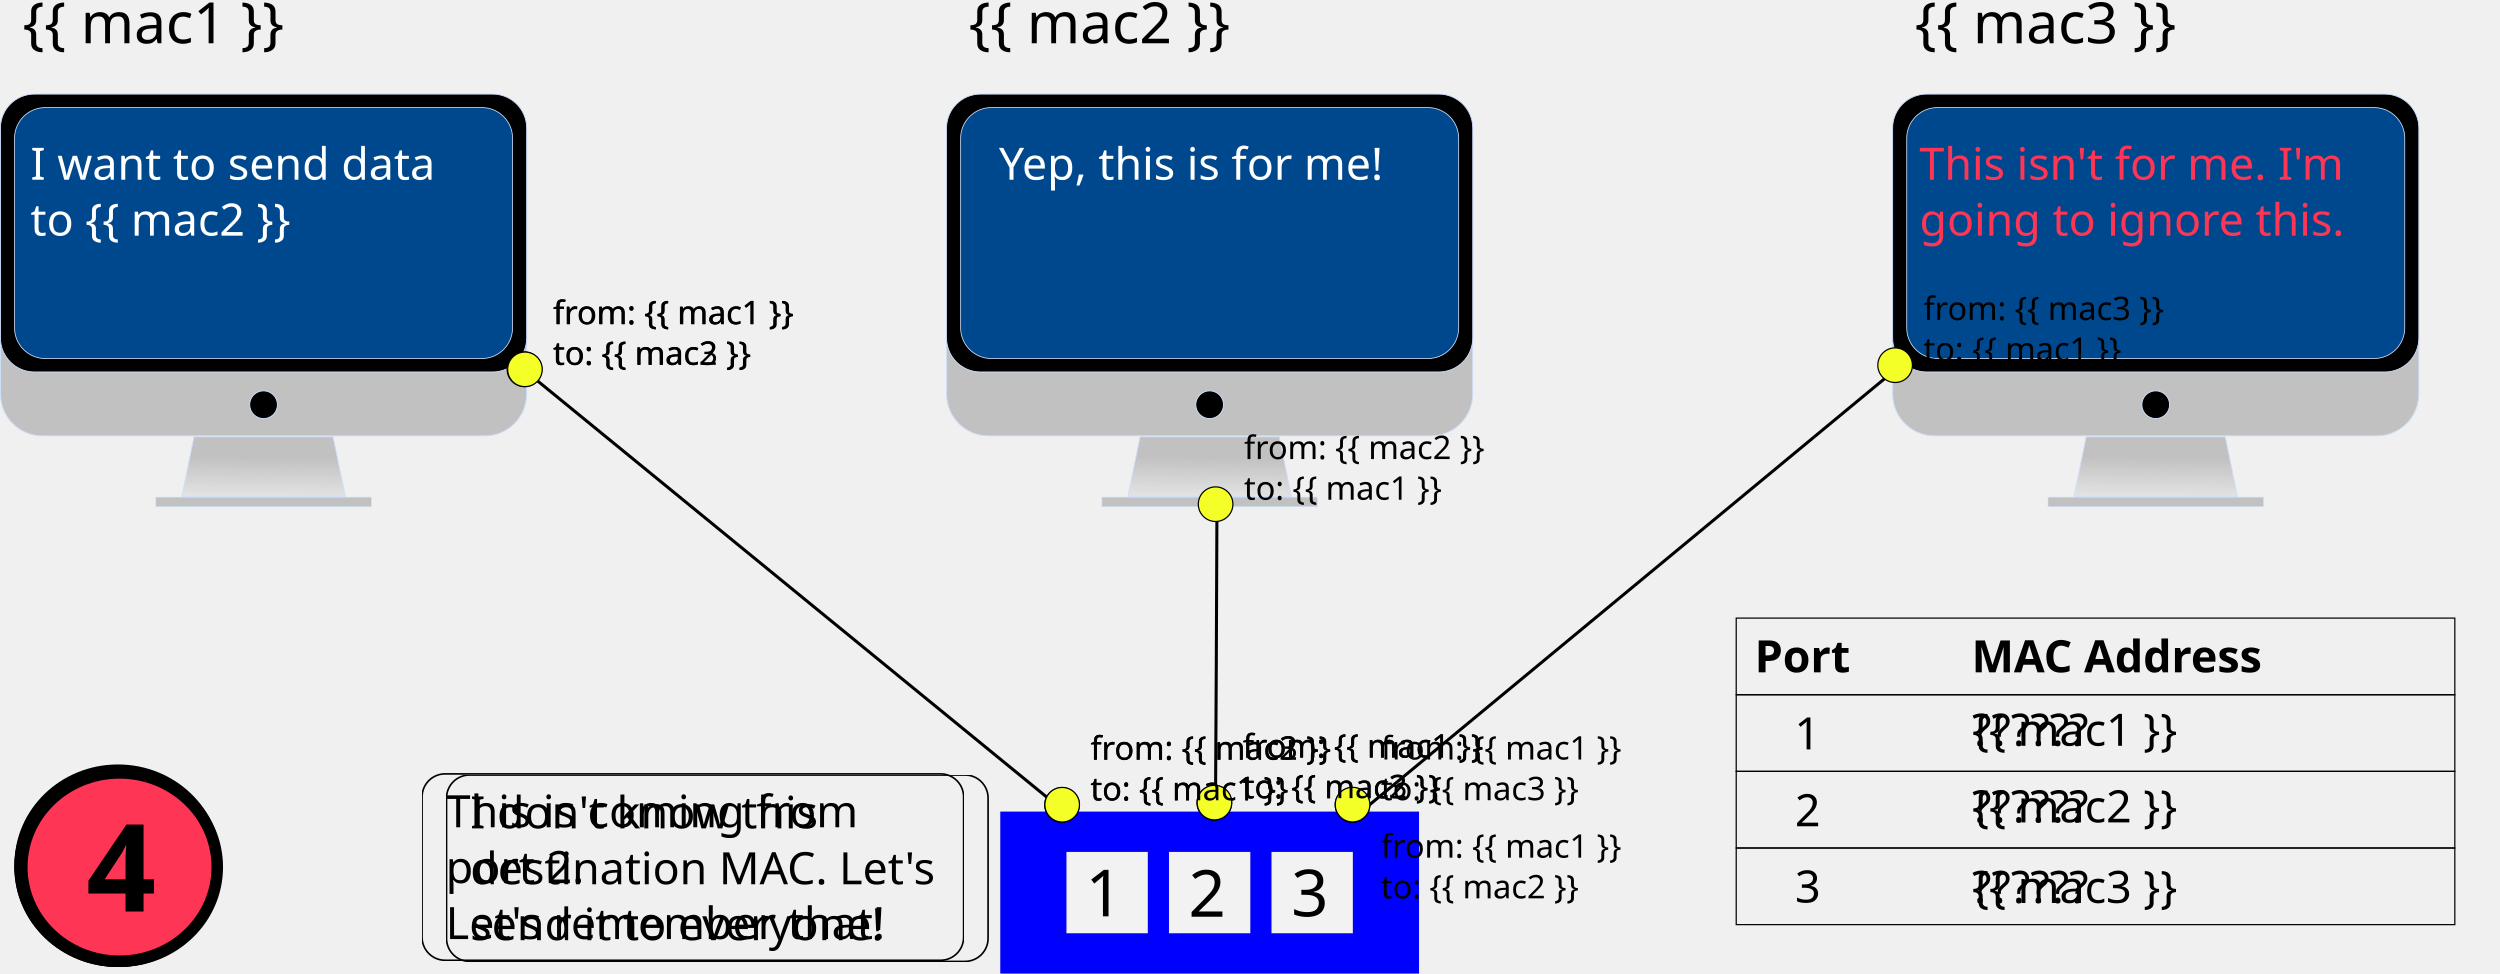
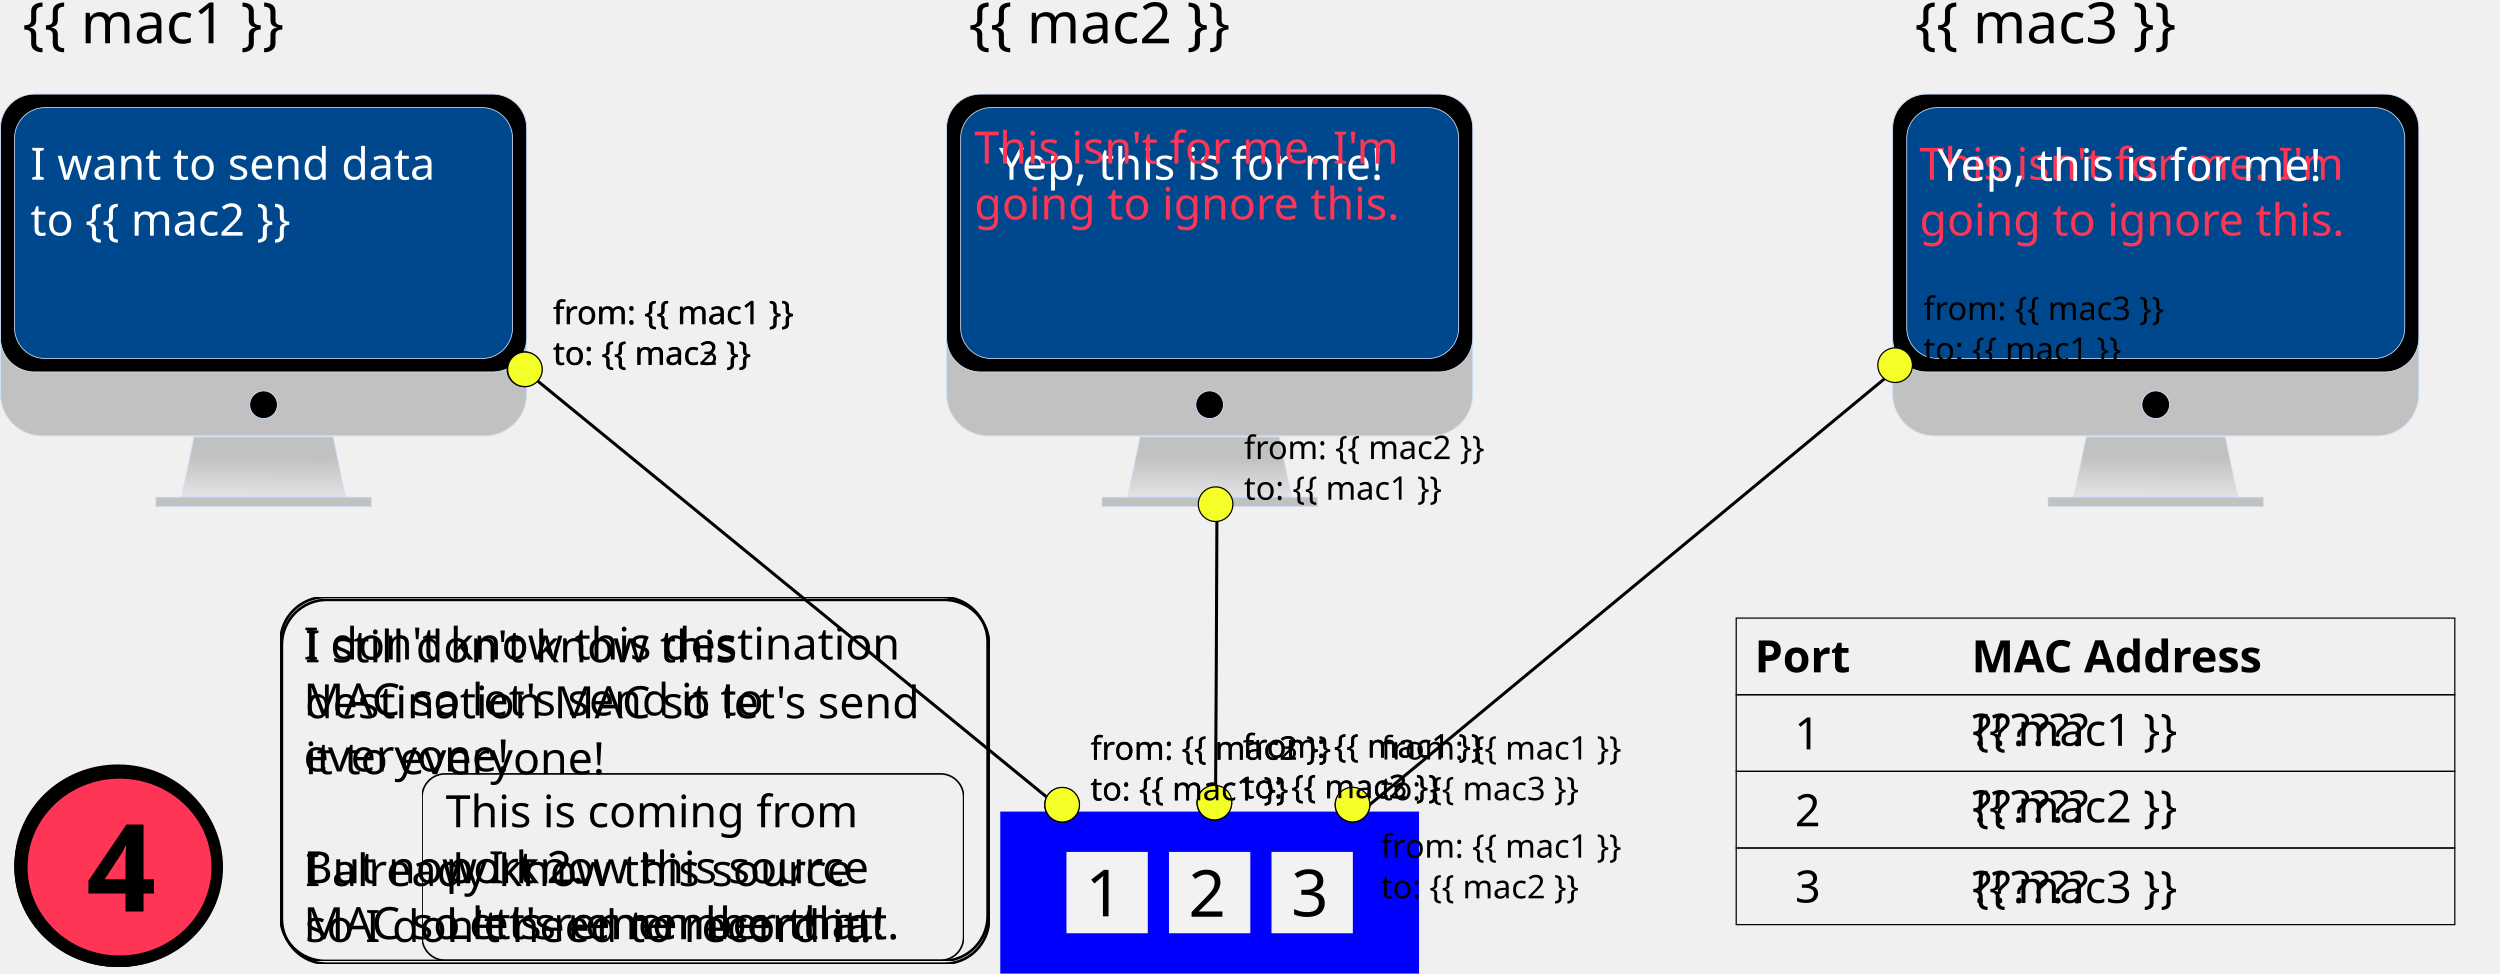
<svg xmlns="http://www.w3.org/2000/svg" xmlns:ns1="http://www.openswatchbook.org/uri/2009/osb" xmlns:xlink="http://www.w3.org/1999/xlink" width="216.818mm" height="84.438mm" viewBox="0 0 216.818 84.438" version="1.1" id="svg-layer2-switch-full-animated">
  <defs id="defs2">
    <linearGradient id="linearGradient2842">
      <stop style="stop-color:#c1c1c1;stop-opacity:1;" offset="0" id="stop2838" />
      <stop style="stop-color:#c1c1c1;stop-opacity:0;" offset="1" id="stop2840" />
    </linearGradient>
    <linearGradient id="linearGradient2826" ns1:paint="solid">
      <stop style="stop-color:#c1c1c1;stop-opacity:1;" offset="0" id="stop2824" />
    </linearGradient>
    <linearGradient xlink:href="#linearGradient2842" id="linearGradient2846" gradientUnits="userSpaceOnUse" x1="105.503" y1="83.598" x2="105.442" y2="89.503" />
    <linearGradient xlink:href="#linearGradient2842" id="linearGradient2992" gradientUnits="userSpaceOnUse" x1="105.503" y1="83.598" x2="105.442" y2="89.503" />
    <linearGradient xlink:href="#linearGradient2842" id="linearGradient999" gradientUnits="userSpaceOnUse" x1="105.503" y1="83.598" x2="105.442" y2="89.503" />
    <filter style="color-interpolation-filters:sRGB" id="filter1090" x="-4.6243867e-06" width="1" y="-4.989477e-06" height="1">
      <feGaussianBlur stdDeviation="1.0557142e-05" id="feGaussianBlur1092" />
    </filter>
    <filter style="color-interpolation-filters:sRGB" id="filter1154" x="-8.1687801e-07" width="1" y="-2.2599193e-06" height="1">
      <feGaussianBlur stdDeviation="1.5222095e-05" id="feGaussianBlur1156" />
    </filter>
    <filter style="color-interpolation-filters:sRGB" id="filter1154-3" x="-8.1687801e-07" width="1" y="-2.2599193e-06" height="1">
      <feGaussianBlur stdDeviation="1.5222095e-05" id="feGaussianBlur1156-3" />
+     </filter>
+     <filter style="color-interpolation-filters:sRGB" id="filter1154-0" x="-8.1687801e-07" width="1" y="-2.2599193e-06" height="1">
+       <feGaussianBlur stdDeviation="1.5222095e-05" id="feGaussianBlur1156-9" />
    </filter>
  </defs>
  <g id="layer2">
    <rect style="opacity:1;fill:none;stroke:#000000;stroke-width:0.106;stroke-miterlimit:4;stroke-dasharray:none;stroke-opacity:1" id="rectAddressTableHeader" width="62.323" height="6.646" x="159.406" y="97.352" ry="0" rx="0" class="svg-box-primary" transform="translate(-8.828989,-43.74616)" />
    <rect style="fill:none;stroke:#000000;stroke-width:0.106;stroke-miterlimit:4;stroke-dasharray:none;stroke-opacity:1" id="rectAddressTableRow1" width="62.323" height="6.646" x="159.406" y="103.999" ry="0" rx="0" transform="translate(-8.828989,-43.74616)" class="svg-box" />
    <rect style="fill:none;stroke:#000000;stroke-width:0.106;stroke-miterlimit:4;stroke-dasharray:none;stroke-opacity:1" id="rectAddressTableRow2" width="62.323" height="6.646" x="159.406" y="110.645" ry="0" rx="0" transform="translate(-8.828989,-43.74616)" class="svg-box" />
    <rect style="fill:none;stroke:#000000;stroke-width:0.106;stroke-miterlimit:4;stroke-dasharray:none;stroke-opacity:1" id="rectAddressTableRow3" width="62.323" height="6.646" x="159.406" y="117.291" ry="0" rx="0" transform="translate(-8.828989,-43.74616)" class="svg-box" />
  </g>
  <g id="layer1" transform="translate(-8.828989,-43.74616)" style="opacity:0.999">
    <g id="gComputerAndMac1" transform="translate(0,-0.2672695)">
      <g id="gComputer1" transform="matrix(0.7977855,0,0,0.7977855,-52.08127,16.99573)">
        <rect style="opacity:0.997;fill:#c1c1c1;fill-opacity:1;stroke:#cddffa;stroke-width:0.106;stroke-miterlimit:4;stroke-dasharray:none;stroke-dashoffset:0;stroke-opacity:1" id="rectComputer1" width="57.196" height="37.15" x="76.402" y="44.099" ry="4.544" />
        <rect style="opacity:0.997;fill:#000000;fill-opacity:1;stroke:#cddffa;stroke-width:0.096;stroke-miterlimit:4;stroke-dasharray:none;stroke-dashoffset:0;stroke-opacity:1" id="rectMonitor1" width="57.206" height="30.212" x="76.397" y="44.094" ry="3.695" />
        <rect style="opacity:0.997;fill:#00488d;fill-opacity:1;stroke:#cddffa;stroke-width:0.088;stroke-miterlimit:4;stroke-dasharray:none;stroke-dashoffset:0;stroke-opacity:1" id="rectScreen1" width="54.14" height="27.279" x="77.93" y="45.561" ry="3.336" />
        <circle style="opacity:0.997;fill:#000000;fill-opacity:1;stroke:#cddffa;stroke-width:0.106;stroke-miterlimit:4;stroke-dasharray:none;stroke-dashoffset:0;stroke-opacity:1" id="pathLogo1" cx="105" cy="77.863" r="1.512" />
        <path id="rectStand1" style="opacity:0.997;mix-blend-mode:normal;fill:url(#linearGradient2846);fill-opacity:1;stroke:#cddffa;stroke-width:0.096;stroke-miterlimit:4;stroke-dasharray:none;stroke-dashoffset:0;stroke-opacity:1" d="m 97.435,81.351 h 15.129 l 1.323,6.478 H 96.112 Z" />
        <rect style="opacity:0.997;fill:#c1c1c1;fill-opacity:1;stroke:#cddffa;stroke-width:0.068;stroke-miterlimit:4;stroke-dasharray:none;stroke-dashoffset:0;stroke-opacity:1" id="rectStandBase1" width="23.424" height="1.04" x="93.288" y="87.91" ry="0.52" rx="0" />
      </g>
      <text xml:space="preserve" style="font-style:normal;font-variant:normal;font-weight:normal;font-stretch:normal;font-size:4.939px;line-height:1.25;font-family:sans-serif;-inkscape-font-specification:'sans-serif, Normal';font-variant-ligatures:normal;font-variant-caps:normal;font-variant-numeric:normal;font-variant-east-asian:normal;fill:#000000;fill-opacity:1;stroke:none;stroke-width:0.265" x="10.797" y="47.766" id="textMac1">
        <tspan id="tspan2850" x="10.797" y="47.766" style="font-style:normal;font-variant:normal;font-weight:normal;font-stretch:normal;font-size:4.939px;font-family:sans-serif;-inkscape-font-specification:'sans-serif, Normal';font-variant-ligatures:normal;font-variant-caps:normal;font-variant-numeric:normal;font-variant-east-asian:normal;stroke-width:0.265">{{ mac1 }}</tspan>
      </text>
    </g>
    <g id="gComputerAndMac2" transform="translate(82.05174,-0.2672695)">
      <g id="gComputer2" transform="matrix(0.7977855,0,0,0.7977855,-52.08127,16.99573)">
        <rect style="opacity:0.997;fill:#c1c1c1;fill-opacity:1;stroke:#cddffa;stroke-width:0.106;stroke-miterlimit:4;stroke-dasharray:none;stroke-dashoffset:0;stroke-opacity:1" id="rectComputer2" width="57.196" height="37.15" x="76.402" y="44.099" ry="4.544" />
        <rect style="opacity:0.997;fill:#000000;fill-opacity:1;stroke:#cddffa;stroke-width:0.096;stroke-miterlimit:4;stroke-dasharray:none;stroke-dashoffset:0;stroke-opacity:1" id="rectMonitor2" width="57.206" height="30.212" x="76.397" y="44.094" ry="3.695" />
        <rect style="opacity:0.997;fill:#00488d;fill-opacity:1;stroke:#cddffa;stroke-width:0.088;stroke-miterlimit:4;stroke-dasharray:none;stroke-dashoffset:0;stroke-opacity:1" id="rectScreen2" width="54.14" height="27.279" x="77.93" y="45.561" ry="3.336" />
        <circle style="opacity:0.997;fill:#000000;fill-opacity:1;stroke:#cddffa;stroke-width:0.106;stroke-miterlimit:4;stroke-dasharray:none;stroke-dashoffset:0;stroke-opacity:1" id="circleLogo2" cx="105" cy="77.863" r="1.512" />
        <path id="pathStand2" style="opacity:0.997;mix-blend-mode:normal;fill:url(#linearGradient2992);fill-opacity:1;stroke:#cddffa;stroke-width:0.096;stroke-miterlimit:4;stroke-dasharray:none;stroke-dashoffset:0;stroke-opacity:1" d="m 97.435,81.351 h 15.129 l 1.323,6.478 H 96.112 Z" />
        <rect style="opacity:0.997;fill:#c1c1c1;fill-opacity:1;stroke:#cddffa;stroke-width:0.068;stroke-miterlimit:4;stroke-dasharray:none;stroke-dashoffset:0;stroke-opacity:1" id="rectStandBase2" width="23.424" height="1.04" x="93.288" y="87.91" ry="0.52" rx="0" />
      </g>
      <text xml:space="preserve" style="font-style:normal;font-variant:normal;font-weight:normal;font-stretch:normal;font-size:4.939px;line-height:1.25;font-family:sans-serif;-inkscape-font-specification:'sans-serif, Normal';font-variant-ligatures:normal;font-variant-caps:normal;font-variant-numeric:normal;font-variant-east-asian:normal;fill:#000000;fill-opacity:1;stroke:none;stroke-width:0.265" x="10.797" y="47.766" id="textMac2">
        <tspan id="tspan2994" x="10.797" y="47.766">{{ mac2 }}</tspan>
      </text>
    </g>
    <g id="gComputerAndMac3" transform="translate(164.1035,-0.2672695)">
      <g id="gComputer3" transform="matrix(0.7977855,0,0,0.7977855,-52.08127,16.99573)">
        <rect style="opacity:0.997;fill:#c1c1c1;fill-opacity:1;stroke:#cddffa;stroke-width:0.106;stroke-miterlimit:4;stroke-dasharray:none;stroke-dashoffset:0;stroke-opacity:1" id="rectComputer3" width="57.196" height="37.15" x="76.402" y="44.099" ry="4.544" />
        <rect style="opacity:0.997;fill:#000000;fill-opacity:1;stroke:#cddffa;stroke-width:0.096;stroke-miterlimit:4;stroke-dasharray:none;stroke-dashoffset:0;stroke-opacity:1" id="rectMonitor3" width="57.206" height="30.212" x="76.397" y="44.094" ry="3.695" />
        <rect style="opacity:0.997;fill:#00488d;fill-opacity:1;stroke:#cddffa;stroke-width:0.088;stroke-miterlimit:4;stroke-dasharray:none;stroke-dashoffset:0;stroke-opacity:1" id="rectScreen3" width="54.14" height="27.279" x="77.93" y="45.561" ry="3.336" />
        <circle style="opacity:0.997;fill:#000000;fill-opacity:1;stroke:#cddffa;stroke-width:0.106;stroke-miterlimit:4;stroke-dasharray:none;stroke-dashoffset:0;stroke-opacity:1" id="circleLogo3" cx="105" cy="77.863" r="1.512" />
        <path id="pathStand3" style="opacity:0.997;mix-blend-mode:normal;fill:url(#linearGradient999);fill-opacity:1;stroke:#cddffa;stroke-width:0.096;stroke-miterlimit:4;stroke-dasharray:none;stroke-dashoffset:0;stroke-opacity:1" d="m 97.435,81.351 h 15.129 l 1.323,6.478 H 96.112 Z" />
        <rect style="opacity:0.997;fill:#c1c1c1;fill-opacity:1;stroke:#cddffa;stroke-width:0.068;stroke-miterlimit:4;stroke-dasharray:none;stroke-dashoffset:0;stroke-opacity:1" id="rectStandBase3" width="23.424" height="1.04" x="93.288" y="87.91" ry="0.52" rx="0" />
      </g>
      <text xml:space="preserve" style="font-style:normal;font-variant:normal;font-weight:normal;font-stretch:normal;font-size:4.939px;line-height:1.25;font-family:sans-serif;-inkscape-font-specification:'sans-serif, Normal';font-variant-ligatures:normal;font-variant-caps:normal;font-variant-numeric:normal;font-variant-east-asian:normal;fill:#000000;fill-opacity:1;stroke:none;stroke-width:0.265" x="10.797" y="47.766" id="textMac3">
        <tspan id="tspan1001" x="10.797" y="47.766">{{ mac3 }}</tspan>
      </text>
    </g>
    <path style="fill:none;stroke:#000000;stroke-width:0.265px;stroke-linecap:butt;stroke-linejoin:miter;stroke-opacity:1" d="M 54.505,76.009 C 71.289,89.727 88.072,103.445 104.854,117.163" id="pathComputer1" />
    <path style="fill:none;stroke:#000000;stroke-width:0.265px;stroke-linecap:butt;stroke-linejoin:miter;stroke-opacity:1" d="m 114.373,87.535 c -0.04,9.837 -0.079,19.673 -0.119,24.671 -0.04,4.998 -0.079,5.156 -0.119,5.315" id="pathComputer2" />
    <path style="fill:none;stroke:#000000;stroke-width:0.265px;stroke-linecap:butt;stroke-linejoin:miter;stroke-opacity:1" d="m 172.971,76.009 c -16.677,13.797 -33.353,27.595 -50.03,41.392" id="pathComputer3" />
    <g id="gSwitch">
      <rect style="fill:#0000ff;stroke:none;stroke-width:0.235;stroke-miterlimit:4;stroke-dasharray:none;stroke-opacity:1" id="rectSwitchChasis" width="36.315" height="14.051" x="95.581" y="114.133" />
      <g id="gSwitchPorts">
        <g id="gSwitchPort1">
          <rect style="fill:#f2f2f2;stroke:none;stroke-width:0.172;stroke-miterlimit:4;stroke-dasharray:none;stroke-opacity:1;filter:url(#filter1090)" id="rectSwitchPort1" width="5.479" height="5.078" x="54.657" y="94.613" transform="matrix(1.287503,0,0,1.38915,30.9485,-13.8011)" />
          <text xml:space="preserve" style="font-style:normal;font-variant:normal;font-weight:normal;font-stretch:normal;font-size:5.644px;line-height:1.25;font-family:sans-serif;-inkscape-font-specification:'sans-serif, Normal';font-variant-ligatures:normal;font-variant-caps:normal;font-variant-numeric:normal;font-variant-east-asian:normal;fill:#000000;fill-opacity:1;stroke:none;stroke-width:0.265" x="102.969" y="123.217" id="textPort1">
            <tspan id="tspan1151" x="102.969" y="123.217" style="font-style:normal;font-variant:normal;font-weight:normal;font-stretch:normal;font-size:5.644px;font-family:sans-serif;-inkscape-font-specification:'sans-serif, Normal';font-variant-ligatures:normal;font-variant-caps:normal;font-variant-numeric:normal;font-variant-east-asian:normal;stroke-width:0.265">1</tspan>
          </text>
        </g>
        <g id="gSwitchPort2">
          <rect style="fill:#f2f2f2;stroke:none;stroke-width:0.172;stroke-miterlimit:4;stroke-dasharray:none;stroke-opacity:1;filter:url(#filter1090)" id="rectSwitchPort2" width="5.479" height="5.078" x="54.657" y="94.613" transform="matrix(1.287503,0,0,1.38915,39.84026,-13.8011)" />
          <text xml:space="preserve" style="font-style:normal;font-variant:normal;font-weight:normal;font-stretch:normal;font-size:5.644px;line-height:1.25;font-family:sans-serif;-inkscape-font-specification:'sans-serif, Normal';font-variant-ligatures:normal;font-variant-caps:normal;font-variant-numeric:normal;font-variant-east-asian:normal;fill:#000000;fill-opacity:1;stroke:none;stroke-width:0.265" x="111.905" y="123.253" id="textPort2">
            <tspan id="tspan1165" x="111.905" y="123.253">2</tspan>
          </text>
        </g>
        <g id="gSwitchPort3">
          <rect style="fill:#f2f2f2;stroke:none;stroke-width:0.172;stroke-miterlimit:4;stroke-dasharray:none;stroke-opacity:1;filter:url(#filter1090)" id="rectSwitchPort3" width="5.479" height="5.078" x="54.657" y="94.613" transform="matrix(1.287503,0,0,1.38915,48.73201,-13.8011)" />
          <text xml:space="preserve" style="font-style:normal;font-variant:normal;font-weight:normal;font-stretch:normal;font-size:5.644px;line-height:1.25;font-family:sans-serif;-inkscape-font-specification:'sans-serif, Normal';font-variant-ligatures:normal;font-variant-caps:normal;font-variant-numeric:normal;font-variant-east-asian:normal;fill:#000000;fill-opacity:1;stroke:none;stroke-width:0.265" x="120.818" y="123.21" id="textSwitchPort3">
            <tspan id="tspan1163" x="120.818" y="123.21">3</tspan>
          </text>
        </g>
      </g>
    </g>
    <text xml:space="preserve" x="161.013" y="102.053" id="textAddressTableHeaderPort" class="svg-text-primary">
      <tspan id="tspan924" x="161.013" y="102.053" style="font-style:normal;font-variant:normal;font-weight:bold;font-stretch:normal;font-size:3.881px;font-family:sans-serif;-inkscape-font-specification:'sans-serif, Bold';font-variant-ligatures:normal;font-variant-caps:normal;font-variant-numeric:normal;font-variant-east-asian:normal;stroke-width:0.265">Port</tspan>
    </text>
    <text xml:space="preserve" style="font-style:normal;font-variant:normal;font-weight:normal;font-stretch:normal;font-size:3.881px;line-height:1.25;font-family:sans-serif;-inkscape-font-specification:'sans-serif, Normal';font-variant-ligatures:normal;font-variant-caps:normal;font-variant-numeric:normal;font-variant-east-asian:normal;fill:#000000;fill-opacity:1;stroke:none;stroke-width:0.265" x="164.465" y="108.737" id="textAddressTablePort1">
      <tspan id="tspan938" x="164.465" y="108.737">1</tspan>
    </text>
    <text xml:space="preserve" style="font-style:normal;font-variant:normal;font-weight:normal;font-stretch:normal;font-size:3.881px;line-height:1.25;font-family:sans-serif;-inkscape-font-specification:'sans-serif, Normal';font-variant-ligatures:normal;font-variant-caps:normal;font-variant-numeric:normal;font-variant-east-asian:normal;fill:#000000;fill-opacity:1;stroke:none;stroke-width:0.265" x="164.495" y="115.408" id="textAddressTablePort2">
      <tspan id="tspan944" x="164.495" y="115.408">2</tspan>
    </text>
    <text xml:space="preserve" style="font-style:normal;font-variant:normal;font-weight:normal;font-stretch:normal;font-size:3.881px;line-height:1.25;font-family:sans-serif;-inkscape-font-specification:'sans-serif, Normal';font-variant-ligatures:normal;font-variant-caps:normal;font-variant-numeric:normal;font-variant-east-asian:normal;fill:#000000;fill-opacity:1;stroke:none;stroke-width:0.265" x="164.509" y="122.025" id="textAddressTablePort3">
      <tspan id="tspan950" x="164.509" y="122.025">3</tspan>
    </text>
    <text xml:space="preserve" style="font-style:normal;font-variant:normal;font-weight:normal;font-stretch:normal;font-size:3.881px;line-height:1.25;font-family:sans-serif;-inkscape-font-specification:'sans-serif, Normal';font-variant-ligatures:normal;font-variant-caps:normal;font-variant-numeric:normal;font-variant-east-asian:normal;fill:#000000;fill-opacity:1;stroke:none;stroke-width:0.265" x="179.86" y="108.425" id="textAddressTableMac1">
      <tspan id="tspan956" x="179.86" y="108.425">{{ mac1 }}</tspan>
    </text>
    <text xml:space="preserve" style="font-style:normal;font-variant:normal;font-weight:normal;font-stretch:normal;font-size:3.881px;line-height:1.25;font-family:sans-serif;-inkscape-font-specification:'sans-serif, Normal';font-variant-ligatures:normal;font-variant-caps:normal;font-variant-numeric:normal;font-variant-east-asian:normal;fill:#000000;fill-opacity:1;stroke:none;stroke-width:0.265" x="179.86" y="108.425" id="textAddressTableMac1Dunno">
      <tspan id="tspan6117" x="179.86" y="108.425">??????</tspan>
    </text>
    <text xml:space="preserve" style="font-style:normal;font-variant:normal;font-weight:normal;font-stretch:normal;font-size:3.881px;line-height:1.25;font-family:sans-serif;-inkscape-font-specification:'sans-serif, Normal';font-variant-ligatures:normal;font-variant-caps:normal;font-variant-numeric:normal;font-variant-east-asian:normal;fill:#000000;fill-opacity:1;stroke:none;stroke-width:0.265" x="179.86" y="115.071" id="textAddressTableMac2">
      <tspan id="tspan962" x="179.86" y="115.071">{{ mac2 }}</tspan>
    </text>
    <text xml:space="preserve" style="font-style:normal;font-variant:normal;font-weight:normal;font-stretch:normal;font-size:3.881px;line-height:1.25;font-family:sans-serif;-inkscape-font-specification:'sans-serif, Normal';font-variant-ligatures:normal;font-variant-caps:normal;font-variant-numeric:normal;font-variant-east-asian:normal;fill:#000000;fill-opacity:1;stroke:none;stroke-width:0.265" x="179.86" y="115.071" id="textAddressTableMac2Dunno">
      <tspan id="tspan6122" x="179.86" y="115.071">??????</tspan>
    </text>
    <text xml:space="preserve" style="font-style:normal;font-variant:normal;font-weight:normal;font-stretch:normal;font-size:3.881px;line-height:1.25;font-family:sans-serif;-inkscape-font-specification:'sans-serif, Normal';font-variant-ligatures:normal;font-variant-caps:normal;font-variant-numeric:normal;font-variant-east-asian:normal;fill:#000000;fill-opacity:1;stroke:none;stroke-width:0.265" x="179.86" y="122.059" id="textAddressTableMac3">
      <tspan id="tspan970" x="179.86" y="122.059">{{ mac3 }}</tspan>
    </text>
    <text xml:space="preserve" style="font-style:normal;font-variant:normal;font-weight:normal;font-stretch:normal;font-size:3.881px;line-height:1.25;font-family:sans-serif;-inkscape-font-specification:'sans-serif, Normal';font-variant-ligatures:normal;font-variant-caps:normal;font-variant-numeric:normal;font-variant-east-asian:normal;fill:#000000;fill-opacity:1;stroke:none;stroke-width:0.265" x="179.86" y="122.059" id="textAddressTableMac3Dunno">
      <tspan id="tspan6127" x="179.86" y="122.059">??????</tspan>
    </text>
    <text xml:space="preserve" x="179.827" y="102.053" id="textAddressTableHeaderMacAddress" class="svg-text-primary" style="font-style:normal;font-variant:normal;font-weight:bold;font-stretch:normal;font-size:3.881px;font-family:sans-serif;-inkscape-font-specification:'sans-serif, Bold';font-variant-ligatures:normal;font-variant-caps:normal;font-variant-numeric:normal;font-variant-east-asian:normal">
      <tspan id="tspan1713" x="179.827" y="102.053">MAC Address</tspan>
    </text>
-     <text xml:space="preserve" style="font-style:normal;font-variant:normal;font-weight:normal;font-stretch:normal;font-size:3.881px;line-height:1.25;font-family:sans-serif;-inkscape-font-specification:'sans-serif, Normal';font-variant-ligatures:normal;font-variant-caps:normal;font-variant-numeric:normal;font-variant-east-asian:normal;opacity:0.999;fill:#ffffff;fill-opacity:1;stroke:none;stroke-width:0.265" x="11.47" y="59.334" id="textDisplayMessage1">
+     <text xml:space="preserve" style="font-style:normal;font-variant:normal;font-weight:normal;font-stretch:normal;font-size:3.881px;line-height:1.25;font-family:sans-serif;-inkscape-font-specification:'sans-serif, Normal';font-variant-ligatures:normal;font-variant-caps:normal;font-variant-numeric:normal;font-variant-east-asian:normal;opacity:0.999;fill:#ffffff;fill-opacity:1;stroke:none;stroke-width:0.265" x="11.47" y="59.334" id="textDisplayMessage1-1">
      <tspan id="tspan6167" x="11.47" y="59.334">I want to send data</tspan>
      <tspan id="tspan6169" x="11.47" y="64.185">to {{ mac2 }}</tspan>
    </text>
    <g id="gMessage2" style="filter:url(#filter1154)" transform="translate(-63.03448,15.47893)">
-       <rect style="opacity:0.999;fill:none;stroke:#000000;stroke-width:0.144;stroke-miterlimit:4;stroke-dasharray:none;stroke-opacity:1" id="rectMessage2" width="46.968" height="16.166" x="110.589" y="95.481" ry="2" class="svg-box-secondary" />
-       <text xml:space="preserve" style="font-style:normal;font-variant:normal;font-weight:normal;font-stretch:normal;font-size:3.881px;line-height:1.25;font-family:sans-serif;-inkscape-font-specification:'sans-serif, Normal';font-variant-ligatures:normal;font-variant-caps:normal;font-variant-numeric:normal;font-variant-east-asian:normal;opacity:0.998;fill:#000000;fill-opacity:1;stroke:none;stroke-width:0.265" x="112.643" y="100.108" id="text4301">
-         <tspan id="tspan1067" x="112.643" y="100.108">I don't know this</tspan>
-         <tspan x="112.643" y="104.958" id="tspan3561">destination MAC. Let's</tspan>
-         <tspan x="112.643" y="109.809" id="tspan3563">send it to everyone!</tspan>
+       <rect style="opacity:0.999;fill:none;stroke:#000000;stroke-width:0.229;stroke-miterlimit:4;stroke-dasharray:none;stroke-opacity:1" id="rectMessage2" width="61.344" height="31.558" x="96.173" y="80.049" ry="3.904" class="svg-box-secondary" />
+       <text xml:space="preserve" style="font-style:normal;font-variant:normal;font-weight:normal;font-stretch:normal;font-size:3.881px;line-height:1.25;font-family:sans-serif;-inkscape-font-specification:'sans-serif, Normal';font-variant-ligatures:normal;font-variant-caps:normal;font-variant-numeric:normal;font-variant-east-asian:normal;opacity:0.998;fill:#000000;fill-opacity:1;stroke:none;stroke-width:0.265" x="98.19" y="85.47" id="text4301">
+         <tspan id="tspan1045" x="98.19" y="85.47">I don't know this destination</tspan>
+         <tspan id="tspan1047" x="98.19" y="90.321">MAC so let's send it to</tspan>
+         <tspan id="tspan1049" x="98.19" y="95.171">everyone!</tspan>
+         <tspan id="tspan1051" x="98.19" y="100.022" />
+         <tspan id="tspan1053" x="98.19" y="104.873">But now I know this source</tspan>
+         <tspan id="tspan1055" x="98.19" y="109.723">MAC so let's remember that.</tspan>
      </text>
    </g>
    <g id="gDatagram1-1">
      <circle style="fill:#f4fe27;fill-opacity:1;stroke:#000000;stroke-width:0.106" id="cirDatagram1-1" cx="54.314" cy="75.77" r="1.5" />
      <text xml:space="preserve" style="font-style:normal;font-variant:normal;font-weight:normal;font-stretch:normal;font-size:2.822px;line-height:1.25;font-family:sans-serif;-inkscape-font-specification:'sans-serif, Normal';font-variant-ligatures:normal;font-variant-caps:normal;font-variant-numeric:normal;font-variant-east-asian:normal;fill:#000000;fill-opacity:1;stroke:none;stroke-width:0.265" x="56.77" y="71.857" id="textgDatagram1-1">
        <tspan id="tspan6171" x="56.77" y="71.857">from: {{ mac1 }}</tspan>
        <tspan id="tspan6173" x="56.77" y="75.385">to: {{ mac2 }}</tspan>
      </text>
    </g>
    <g id="gDatagram1-2" style="opacity:0.999" transform="translate(59.82841,37.60095)">
      <circle style="fill:#f4fe27;fill-opacity:1;stroke:#000000;stroke-width:0.106" id="cirDatagram1-2" cx="54.314" cy="75.77" r="1.5" />
      <text xml:space="preserve" style="font-style:normal;font-variant:normal;font-weight:normal;font-stretch:normal;font-size:2.822px;line-height:1.25;font-family:sans-serif;-inkscape-font-specification:'sans-serif, Normal';font-variant-ligatures:normal;font-variant-caps:normal;font-variant-numeric:normal;font-variant-east-asian:normal;fill:#000000;fill-opacity:1;stroke:none;stroke-width:0.265" x="56.77" y="71.857" id="textgDatagram1-2">
        <tspan id="tspan6175" x="56.77" y="71.857">from: {{ mac1 }}</tspan>
        <tspan id="tspan6177" x="56.77" y="75.385">to: {{ mac2 }}</tspan>
      </text>
    </g>
-     <text xml:space="preserve" style="font-style:normal;font-variant:normal;font-weight:normal;font-stretch:normal;font-size:3.881px;line-height:1.25;font-family:sans-serif;-inkscape-font-specification:'sans-serif, Normal';font-variant-ligatures:normal;font-variant-caps:normal;font-variant-numeric:normal;font-variant-east-asian:normal;opacity:0.999;fill:#ff3555;fill-opacity:1;stroke:none;stroke-width:0.265" x="175.3" y="59.334" id="textDisplayMessage3">
+     <text xml:space="preserve" style="font-style:normal;font-variant:normal;font-weight:normal;font-stretch:normal;font-size:3.881px;line-height:1.25;font-family:sans-serif;-inkscape-font-specification:'sans-serif, Normal';font-variant-ligatures:normal;font-variant-caps:normal;font-variant-numeric:normal;font-variant-east-asian:normal;opacity:0.999;fill:#ff3555;fill-opacity:1;stroke:none;stroke-width:0.265" x="175.3" y="59.334" id="textDisplayMessage1-2">
      <tspan id="tspan4267" x="175.3" y="59.334">This isn't for me. I'm</tspan>
      <tspan id="tspan4269" x="175.3" y="64.185">going to ignore this.</tspan>
    </text>
-     <text xml:space="preserve" style="font-style:normal;font-variant:normal;font-weight:normal;font-stretch:normal;font-size:3.881px;line-height:1.25;font-family:sans-serif;-inkscape-font-specification:'sans-serif, Normal';font-variant-ligatures:normal;font-variant-caps:normal;font-variant-numeric:normal;font-variant-east-asian:normal;opacity:0.999;fill:#ffffff;fill-opacity:1;stroke:none;stroke-width:0.265" x="95.46" y="59.334" id="textDisplayMessage2">
+     <text xml:space="preserve" style="font-style:normal;font-variant:normal;font-weight:normal;font-stretch:normal;font-size:3.881px;line-height:1.25;font-family:sans-serif;-inkscape-font-specification:'sans-serif, Normal';font-variant-ligatures:normal;font-variant-caps:normal;font-variant-numeric:normal;font-variant-east-asian:normal;opacity:0.999;fill:#ffffff;fill-opacity:1;stroke:none;stroke-width:0.265" x="95.46" y="59.334" id="textDisplayMessage1-3">
      <tspan id="tspan4299" x="95.46" y="59.334">Yep, this is for me!</tspan>
    </text>
    <g id="gDatagram1-3" style="opacity:0.999" transform="translate(-47.28679,38.13011)">
      <circle style="opacity:0.999;fill:#f4fe27;fill-opacity:1;stroke:#000000;stroke-width:0.106" id="cirDatagram1-3" cx="173.414" cy="75.424" r="1.5" />
      <text xml:space="preserve" style="font-style:normal;font-variant:normal;font-weight:normal;font-stretch:normal;font-size:2.822px;line-height:1.25;font-family:sans-serif;-inkscape-font-specification:'sans-serif, Normal';font-variant-ligatures:normal;font-variant-caps:normal;font-variant-numeric:normal;font-variant-east-asian:normal;opacity:0.999;fill:#000000;fill-opacity:1;stroke:none;stroke-width:0.265" x="175.87" y="80" id="textgDatagram1-3">
        <tspan id="tspan6179" x="175.87" y="80">from: {{ mac1 }}</tspan>
        <tspan id="tspan6181" x="175.87" y="83.528">to: {{ mac2 }}</tspan>
      </text>
    </g>
    <g id="gStep1" transform="translate(-5.820834,11.64167)">
      <ellipse style="fill:#ff3555;fill-opacity:1;stroke:#000000;stroke-width:1;stroke-miterlimit:4;stroke-dasharray:none" id="cirStep1" cx="24.878" cy="107.07" rx="8.475" ry="8.167" />
      <text xml:space="preserve" style="font-style:normal;font-variant:normal;font-weight:bold;font-stretch:normal;font-size:10.583px;line-height:1.25;font-family:sans-serif;-inkscape-font-specification:'sans-serif, Bold';font-variant-ligatures:normal;font-variant-caps:normal;font-variant-numeric:normal;font-variant-east-asian:normal;fill:#000000;fill-opacity:1;stroke:none;stroke-width:0.265;stroke-miterlimit:4;stroke-dasharray:none" x="21.993" y="110.928" id="textStep1">
        <tspan id="tspan7676" x="21.993" y="110.928" style="font-style:normal;font-variant:normal;font-weight:bold;font-stretch:normal;font-size:10.583px;font-family:sans-serif;-inkscape-font-specification:'sans-serif, Bold';font-variant-ligatures:normal;font-variant-caps:normal;font-variant-numeric:normal;font-variant-east-asian:normal;stroke-width:0.265;stroke-miterlimit:4;stroke-dasharray:none">1</tspan>
      </text>
    </g>
    <g id="gDatagram2-1" style="opacity:0.999" transform="translate(59.94122,11.70381)">
      <circle style="fill:#f4fe27;fill-opacity:1;stroke:#000000;stroke-width:0.106" id="cirDatagram2-1" cx="54.314" cy="75.77" r="1.5" />
      <text xml:space="preserve" style="font-style:normal;font-variant:normal;font-weight:normal;font-stretch:normal;font-size:2.822px;line-height:1.25;font-family:sans-serif;-inkscape-font-specification:'sans-serif, Normal';font-variant-ligatures:normal;font-variant-caps:normal;font-variant-numeric:normal;font-variant-east-asian:normal;fill:#000000;fill-opacity:1;stroke:none;stroke-width:0.265" x="56.77" y="71.857" id="textgDatagram2-1">
        <tspan id="tspan6171-2" x="56.77" y="71.857">from: {{ mac2 }}</tspan>
        <tspan id="tspan6173-5" x="56.77" y="75.385">to: {{ mac1 }}</tspan>
      </text>
    </g>
    <g id="gDatagram2-2" style="opacity:0.999" transform="translate(46.62092,37.78589)">
      <circle style="fill:#f4fe27;fill-opacity:1;stroke:#000000;stroke-width:0.106" id="cirDatagram2-2" cx="54.314" cy="75.77" r="1.5" />
      <text xml:space="preserve" style="font-style:normal;font-variant:normal;font-weight:normal;font-stretch:normal;font-size:2.822px;line-height:1.25;font-family:sans-serif;-inkscape-font-specification:'sans-serif, Normal';font-variant-ligatures:normal;font-variant-caps:normal;font-variant-numeric:normal;font-variant-east-asian:normal;fill:#000000;fill-opacity:1;stroke:none;stroke-width:0.265" x="56.77" y="71.857" id="textgDatagram2-2">
        <tspan id="tspan6171-2-2" x="56.77" y="71.857">from: {{ mac2 }}</tspan>
        <tspan id="tspan6173-5-9" x="56.77" y="75.385">to: {{ mac1 }}</tspan>
      </text>
    </g>
    <g id="gMessage3" style="opacity:0.999;filter:url(#filter1154-3)" transform="translate(-65.15612,15.38101)">
      <rect style="opacity:0.999;fill:none;stroke:#000000;stroke-width:0.144;stroke-miterlimit:4;stroke-dasharray:none;stroke-opacity:1" id="rectMessage3" width="46.968" height="16.166" x="110.589" y="95.481" ry="2" class="svg-box-secondary" />
      <text xml:space="preserve" style="font-style:normal;font-variant:normal;font-weight:normal;font-stretch:normal;font-size:3.881px;line-height:1.25;font-family:sans-serif;-inkscape-font-specification:'sans-serif, Normal';font-variant-ligatures:normal;font-variant-caps:normal;font-variant-numeric:normal;font-variant-east-asian:normal;opacity:0.998;fill:#000000;fill-opacity:1;stroke:none;stroke-width:0.265" x="112.643" y="100.108" id="text4301-3">
        <tspan id="tspan1247" x="112.643" y="100.108">This is coming from</tspan>
        <tspan id="tspan1249" x="112.643" y="104.958">port 2.</tspan>
        <tspan id="tspan1251" x="112.643" y="109.809">Let's remember that!</tspan>
      </text>
    </g>
    <g id="gDatagram3-1" style="opacity:0.999" transform="translate(0.0413722,0.00876336)">
      <circle style="fill:#f4fe27;fill-opacity:1;stroke:#000000;stroke-width:0.106" id="cirDatagram3-1" cx="54.314" cy="75.77" r="1.5" />
      <text xml:space="preserve" style="font-style:normal;font-variant:normal;font-weight:normal;font-stretch:normal;font-size:2.822px;line-height:1.25;font-family:sans-serif;-inkscape-font-specification:'sans-serif, Normal';font-variant-ligatures:normal;font-variant-caps:normal;font-variant-numeric:normal;font-variant-east-asian:normal;fill:#000000;fill-opacity:1;stroke:none;stroke-width:0.265" x="56.77" y="71.857" id="textgDatagram3-1">
        <tspan id="tspan1172" x="56.77" y="71.857">from: {{ mac1 }}</tspan>
        <tspan id="tspan1174" x="56.77" y="75.385">to: {{ mac3 }}</tspan>
      </text>
    </g>
    <g id="gDatagram3-3" style="opacity:0.999" transform="translate(71.81759,37.76017)">
      <circle style="fill:#f4fe27;fill-opacity:1;stroke:#000000;stroke-width:0.106" id="cirDatagram3-3" cx="54.314" cy="75.77" r="1.5" />
      <text xml:space="preserve" style="font-style:normal;font-variant:normal;font-weight:normal;font-stretch:normal;font-size:2.822px;line-height:1.25;font-family:sans-serif;-inkscape-font-specification:'sans-serif, Normal';font-variant-ligatures:normal;font-variant-caps:normal;font-variant-numeric:normal;font-variant-east-asian:normal;fill:#000000;fill-opacity:1;stroke:none;stroke-width:0.265" x="56.77" y="71.857" id="textgDatagram3-3">
        <tspan id="tspan1172-4" x="56.77" y="71.857">from: {{ mac1 }}</tspan>
        <tspan id="tspan1174-5" x="56.77" y="75.385">to: {{ mac3 }}</tspan>
      </text>
    </g>
    <g id="gDatagram3-2" style="opacity:0.999" transform="translate(59.84109,37.58329)">
      <circle style="fill:#f4fe27;fill-opacity:1;stroke:#000000;stroke-width:0.106" id="cirDatagram3-2" cx="54.314" cy="75.77" r="1.5" />
      <text xml:space="preserve" style="font-style:normal;font-variant:normal;font-weight:normal;font-stretch:normal;font-size:2.822px;line-height:1.25;font-family:sans-serif;-inkscape-font-specification:'sans-serif, Normal';font-variant-ligatures:normal;font-variant-caps:normal;font-variant-numeric:normal;font-variant-east-asian:normal;fill:#000000;fill-opacity:1;stroke:none;stroke-width:0.265" x="56.77" y="71.857" id="textgDatagram3-2">
        <tspan id="tspan1172-4-7" x="56.77" y="71.857">from: {{ mac1 }}</tspan>
        <tspan id="tspan1174-5-3" x="56.77" y="75.385">to: {{ mac3 }}</tspan>
      </text>
    </g>
    <g id="gDatagram4-1" style="opacity:0.999" transform="translate(118.8735,-0.3517678)">
      <circle style="fill:#f4fe27;fill-opacity:1;stroke:#000000;stroke-width:0.106" id="cirDatagram4-1" cx="54.314" cy="75.77" r="1.5" />
      <text xml:space="preserve" style="font-style:normal;font-variant:normal;font-weight:normal;font-stretch:normal;font-size:2.822px;line-height:1.25;font-family:sans-serif;-inkscape-font-specification:'sans-serif, Normal';font-variant-ligatures:normal;font-variant-caps:normal;font-variant-numeric:normal;font-variant-east-asian:normal;fill:#000000;fill-opacity:1;stroke:none;stroke-width:0.265" x="56.77" y="71.857" id="textgDatagram4-1">
        <tspan id="tspan1284" x="56.77" y="71.857">from: {{ mac3 }}</tspan>
        <tspan id="tspan1286" x="56.77" y="75.385">to: {{ mac1 }}</tspan>
      </text>
    </g>
    <g id="gDatagram4-2" style="opacity:0.999" transform="translate(46.63559,37.76779)">
      <circle style="fill:#f4fe27;fill-opacity:1;stroke:#000000;stroke-width:0.106" id="cirDatagram4-2" cx="54.314" cy="75.77" r="1.5" />
      <text xml:space="preserve" style="font-style:normal;font-variant:normal;font-weight:normal;font-stretch:normal;font-size:2.822px;line-height:1.25;font-family:sans-serif;-inkscape-font-specification:'sans-serif, Normal';font-variant-ligatures:normal;font-variant-caps:normal;font-variant-numeric:normal;font-variant-east-asian:normal;fill:#000000;fill-opacity:1;stroke:none;stroke-width:0.265" x="56.77" y="71.857" id="textgDatagram4-2">
        <tspan id="tspan1284-2" x="56.77" y="71.857">from: {{ mac3 }}</tspan>
        <tspan id="tspan1286-3" x="56.77" y="75.385">to: {{ mac1 }}</tspan>
      </text>
    </g>
    <g id="gStep2" transform="translate(-5.827674,11.87443)" style="opacity:0.999">
      <ellipse style="fill:#ff3555;fill-opacity:1;stroke:#000000;stroke-width:1;stroke-miterlimit:4;stroke-dasharray:none" id="cirStep2" cx="24.878" cy="107.07" rx="8.475" ry="8.167" />
      <text xml:space="preserve" style="font-style:normal;font-variant:normal;font-weight:bold;font-stretch:normal;font-size:10.583px;line-height:1.25;font-family:sans-serif;-inkscape-font-specification:'sans-serif, Bold';font-variant-ligatures:normal;font-variant-caps:normal;font-variant-numeric:normal;font-variant-east-asian:normal;fill:#000000;fill-opacity:1;stroke:none;stroke-width:0.265;stroke-miterlimit:4;stroke-dasharray:none" x="21.993" y="110.928" id="textStep2">
        <tspan id="tspan1356" x="21.993" y="110.928">2</tspan>
      </text>
    </g>
    <g id="gStep3" transform="translate(-5.827674,11.87443)" style="opacity:0.999">
      <ellipse style="fill:#ff3555;fill-opacity:1;stroke:#000000;stroke-width:1;stroke-miterlimit:4;stroke-dasharray:none" id="cirStep3" cx="24.878" cy="107.07" rx="8.475" ry="8.167" />
      <text xml:space="preserve" style="font-style:normal;font-variant:normal;font-weight:bold;font-stretch:normal;font-size:10.583px;line-height:1.25;font-family:sans-serif;-inkscape-font-specification:'sans-serif, Bold';font-variant-ligatures:normal;font-variant-caps:normal;font-variant-numeric:normal;font-variant-east-asian:normal;fill:#000000;fill-opacity:1;stroke:none;stroke-width:0.265;stroke-miterlimit:4;stroke-dasharray:none" x="21.993" y="110.928" id="textStep3">
        <tspan id="tspan1390" x="21.993" y="110.928">3</tspan>
      </text>
    </g>
    <g id="gStep4" transform="translate(-5.681657,11.87443)" style="opacity:0.999">
      <ellipse style="fill:#ff3555;fill-opacity:1;stroke:#000000;stroke-width:1;stroke-miterlimit:4;stroke-dasharray:none" id="cirStep4" cx="24.878" cy="107.07" rx="8.475" ry="8.167" />
      <text xml:space="preserve" style="font-style:normal;font-variant:normal;font-weight:bold;font-stretch:normal;font-size:10.583px;line-height:1.25;font-family:sans-serif;-inkscape-font-specification:'sans-serif, Bold';font-variant-ligatures:normal;font-variant-caps:normal;font-variant-numeric:normal;font-variant-east-asian:normal;fill:#000000;fill-opacity:1;stroke:none;stroke-width:0.265;stroke-miterlimit:4;stroke-dasharray:none" x="21.993" y="110.928" id="textStep4">
        <tspan id="tspan1424" x="21.993" y="110.928">4</tspan>
      </text>
    </g>
+     <g id="gMessage4" style="opacity:0.999;filter:url(#filter1154-0)" transform="translate(-62.89745,15.72038)">
+       <rect style="opacity:0.999;fill:none;stroke:#000000;stroke-width:0.229;stroke-miterlimit:4;stroke-dasharray:none;stroke-opacity:1" id="rectMessage4" width="61.344" height="31.558" x="96.173" y="80.049" ry="3.904" class="svg-box-secondary" />
+       <text xml:space="preserve" style="font-style:normal;font-variant:normal;font-weight:normal;font-stretch:normal;font-size:3.881px;line-height:1.25;font-family:sans-serif;-inkscape-font-specification:'sans-serif, Normal';font-variant-ligatures:normal;font-variant-caps:normal;font-variant-numeric:normal;font-variant-east-asian:normal;opacity:0.998;fill:#000000;fill-opacity:1;stroke:none;stroke-width:0.265" x="98.19" y="85.47" id="text4301-5">
+         <tspan id="tspan1127" x="98.19" y="85.47">I still don't know this</tspan>
+         <tspan id="tspan1129" x="98.19" y="90.321">destination MAC so let's send</tspan>
+         <tspan id="tspan1131" x="98.19" y="95.171">it to everyone!</tspan>
+         <tspan id="tspan1133" x="98.19" y="100.022" />
+         <tspan id="tspan1135" x="98.19" y="104.873">I already know this source</tspan>
+         <tspan id="tspan1137" x="98.19" y="109.723">so I don't need to record it.</tspan>
+       </text>
+     </g>
+     <text xml:space="preserve" style="font-style:normal;font-variant:normal;font-weight:normal;font-stretch:normal;font-size:3.881px;line-height:1.25;font-family:sans-serif;-inkscape-font-specification:'sans-serif, Normal';font-variant-ligatures:normal;font-variant-caps:normal;font-variant-numeric:normal;font-variant-east-asian:normal;opacity:0.999;fill:#ff3555;fill-opacity:1;stroke:none;stroke-width:0.265" x="93.332" y="57.934" id="textDisplayMessage3-1">
+       <tspan id="tspan4267-6" x="93.332" y="57.934">This isn't for me. I'm</tspan>
+       <tspan id="tspan4269-8" x="93.332" y="62.785">going to ignore this.</tspan>
+     </text>
+     <text xml:space="preserve" style="font-style:normal;font-variant:normal;font-weight:normal;font-stretch:normal;font-size:3.881px;line-height:1.25;font-family:sans-serif;-inkscape-font-specification:'sans-serif, Normal';font-variant-ligatures:normal;font-variant-caps:normal;font-variant-numeric:normal;font-variant-east-asian:normal;opacity:0.999;fill:#ffffff;fill-opacity:1;stroke:none;stroke-width:0.265" x="176.86" y="59.439" id="textDisplayMessage3-2">
+       <tspan id="tspan4299-4" x="176.86" y="59.439">Yep, this is for me!</tspan>
+     </text>
  </g>
</svg>
